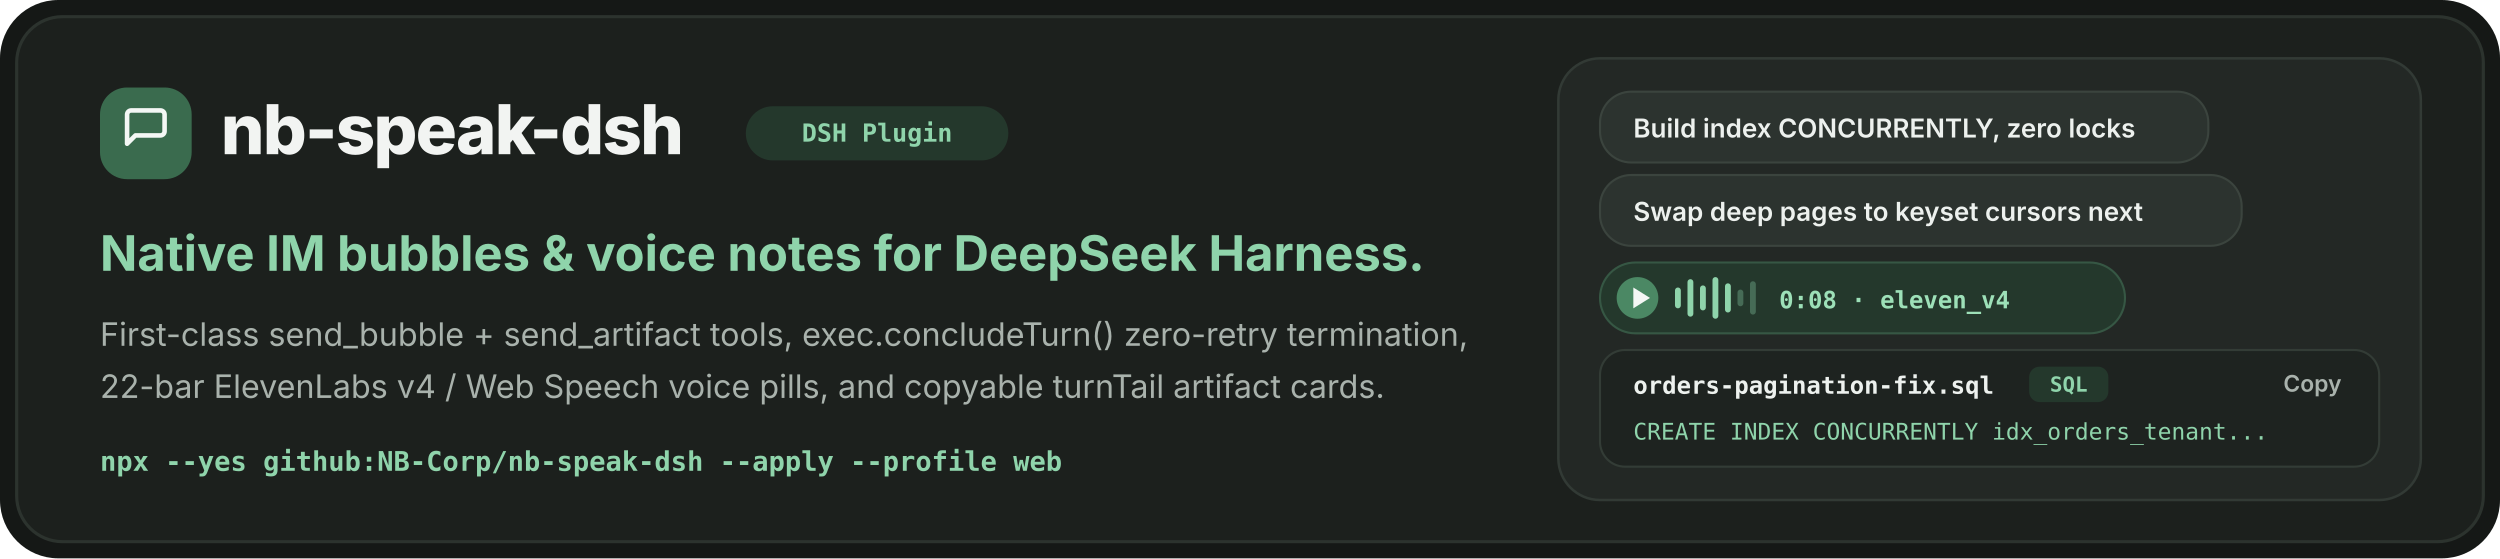
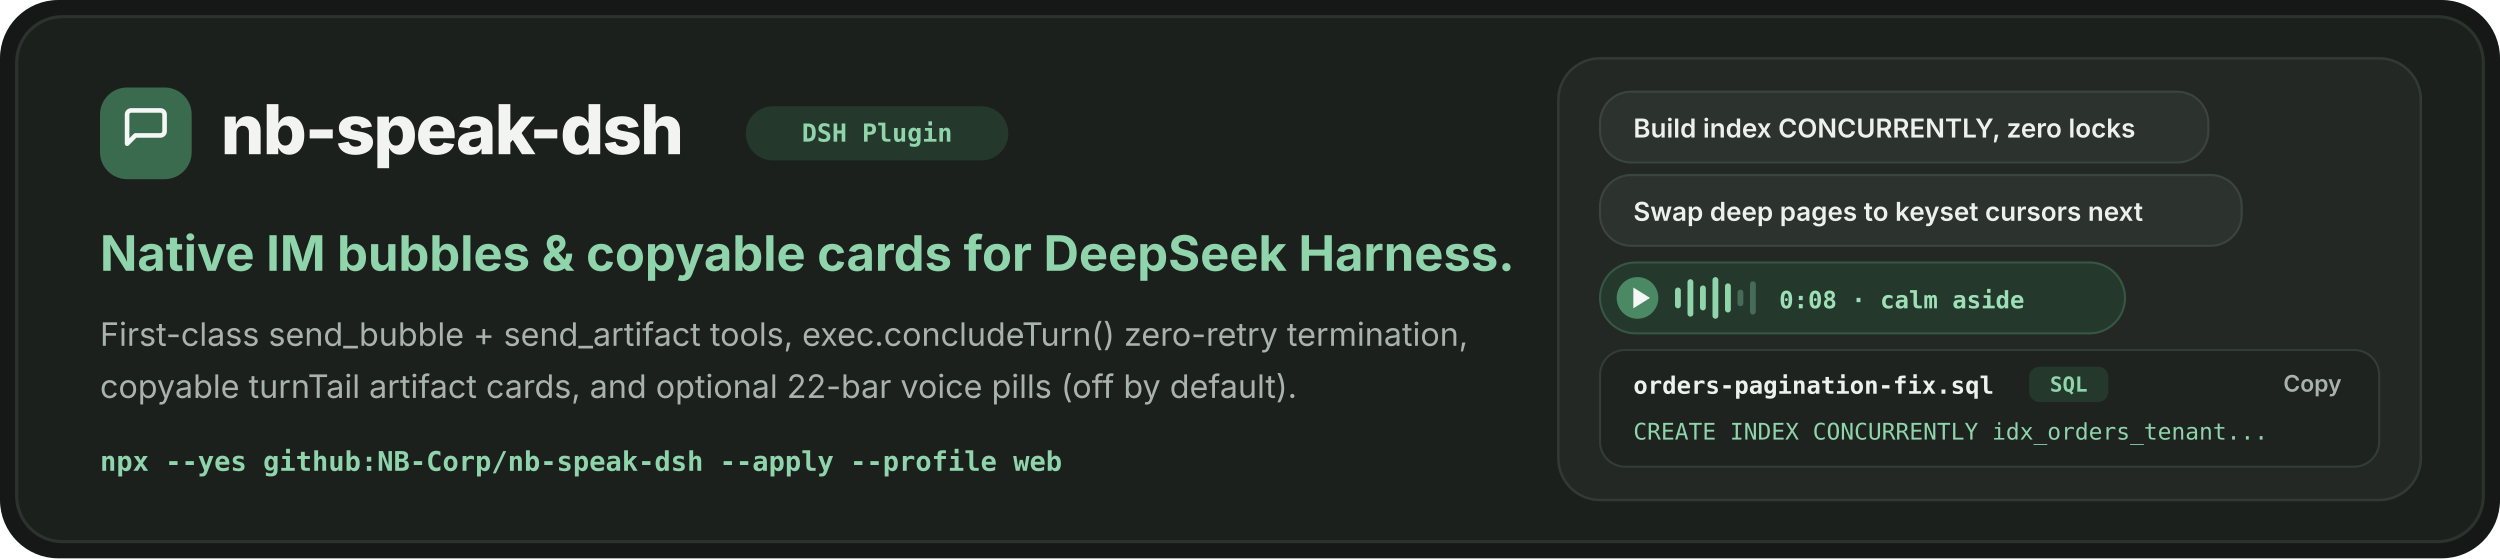
<svg xmlns="http://www.w3.org/2000/svg" viewBox="0 0 1200 268" width="1200" height="268">
  <rect width="1200" height="268" rx="28" fill="#151816" />
  <rect x="8" y="8" width="1184" height="252" rx="22" fill="#1c201d" stroke="#2c332e" stroke-width="1.5" />
  <rect x="48" y="42" width="44" height="44" rx="13" fill="#3a6b4e" />
  <path d="M79 63a2 2 0 0 1-2 2H65l-4 4V55a2 2 0 0 1 2-2h14a2 2 0 0 1 2 2z" fill="none" stroke="#f4f7f5" stroke-width="2.2" stroke-linecap="round" stroke-linejoin="round" />
  <text x="106" y="74" font-family="-apple-system, BlinkMacSystemFont, 'Segoe UI', system-ui, sans-serif" font-size="33" font-weight="800" letter-spacing="-0.8" fill="#f2f4f2">nb-speak-dsh</text>
  <rect x="358" y="51" width="126" height="26" rx="13" fill="#24382c" />
  <text x="421" y="68" text-anchor="middle" font-family="ui-monospace, SFMono-Regular, Consolas, monospace" font-size="12" font-weight="700" fill="#8fd4ab">DSH Plugin</text>
-   <text x="48" y="130" font-family="-apple-system, BlinkMacSystemFont, 'Segoe UI', system-ui, sans-serif" font-size="23.5" font-weight="700" fill="#8fd4ab">Native IM bubbles &amp; voice notes for DeepSeek Harness.</text>
+   <text x="48" y="130" font-family="-apple-system, BlinkMacSystemFont, 'Segoe UI', system-ui, sans-serif" font-size="23.5" font-weight="700" fill="#8fd4ab">Native IM bubbles &amp; copyable cards for DeepSeek Harness.</text>
  <text x="48" y="166" font-family="-apple-system, BlinkMacSystemFont, 'Segoe UI', system-ui, sans-serif" font-size="15.5" fill="#a9b2ac">First-class send_bubble + send_artifact tools, exec.concludeTurn() zero-retry termination,</text>
-   <text x="48" y="191" font-family="-apple-system, BlinkMacSystemFont, 'Segoe UI', system-ui, sans-serif" font-size="15.5" fill="#a9b2ac">22-bar ElevenLabs v4 / Web Speech voice pills, and copyable turnTail artifact cards.</text>
+   <text x="48" y="191" font-family="-apple-system, BlinkMacSystemFont, 'Segoe UI', system-ui, sans-serif" font-size="15.5" fill="#a9b2ac">copyable turnTail artifact cards, and optional 22-bar voice pills (off by default).</text>
  <text x="48" y="226" font-family="ui-monospace, SFMono-Regular, Consolas, monospace" font-size="13" font-weight="600" fill="#8fd4ab">npx --yes github:NB-Corp/nb-speak-dsh --apply --profile web</text>
  <rect x="748" y="28" width="414" height="212" rx="20" fill="#232825" stroke="#323a35" stroke-width="1.2" />
  <rect x="768" y="44" width="292" height="34" rx="15" fill="#2c332f" stroke="#3b443e" stroke-width="1" />
  <text x="784" y="66" font-family="-apple-system, BlinkMacSystemFont, 'Segoe UI', sans-serif" font-size="12.5" font-weight="600" fill="#edf1ee">Build index CONCURRENTLY, zero locks</text>
  <rect x="768" y="84" width="308" height="34" rx="15" fill="#2c332f" stroke="#3b443e" stroke-width="1" />
  <text x="784" y="106" font-family="-apple-system, BlinkMacSystemFont, 'Segoe UI', sans-serif" font-size="12.5" font-weight="600" fill="#edf1ee">Swap deep pages to keyset cursors next</text>
  <rect x="768" y="126" width="252" height="34" rx="17" fill="#24382c" stroke="#365744" stroke-width="1" />
  <circle cx="786" cy="143" r="10" fill="#4b8864" />
  <polygon points="784,138 784,148 792,143" fill="#f4f7f5" />
  <rect x="804" y="138" width="2.8" height="10" rx="1.4" fill="#8fd4ab" />
  <rect x="810" y="134" width="2.8" height="18" rx="1.4" fill="#8fd4ab" />
  <rect x="816" y="137" width="2.8" height="12" rx="1.4" fill="#8fd4ab" />
  <rect x="822" y="133" width="2.8" height="20" rx="1.4" fill="#8fd4ab" />
  <rect x="828" y="136" width="2.8" height="14" rx="1.4" fill="#8fd4ab" />
  <rect x="834" y="139" width="2.8" height="8" rx="1.4" fill="#466b56" />
  <rect x="840" y="135" width="2.8" height="16" rx="1.4" fill="#466b56" />
-   <text x="854" y="148" font-family="ui-monospace, SFMono-Regular, Consolas, monospace" font-size="11.5" font-weight="700" fill="#9de0b8">0:08 · eleven_v4</text>
+   <text x="854" y="148" font-family="ui-monospace, SFMono-Regular, Consolas, monospace" font-size="11.5" font-weight="700" fill="#9de0b8">0:08 · calm aside</text>
  <rect x="768" y="168" width="374" height="56" rx="12" fill="#1e2320" stroke="#333c36" stroke-width="1" />
  <text x="784" y="189" font-family="ui-monospace, SFMono-Regular, Consolas, monospace" font-size="11.5" font-weight="700" fill="#edf1ee">orders-pagination-fix.sql</text>
  <rect x="974" y="176" width="38" height="17" rx="5" fill="#24382c" />
  <text x="993" y="188" text-anchor="middle" font-family="ui-monospace, SFMono-Regular, Consolas, monospace" font-size="10" font-weight="700" fill="#8fd4ab">SQL</text>
  <text x="1096" y="188" font-family="-apple-system, BlinkMacSystemFont, 'Segoe UI', sans-serif" font-size="11" font-weight="600" fill="#a9b2ac">Copy</text>
  <text x="784" y="211" font-family="ui-monospace, SFMono-Regular, Consolas, monospace" font-size="11" fill="#8fd4ab">CREATE INDEX CONCURRENTLY idx_orders_tenant...</text>
</svg>
